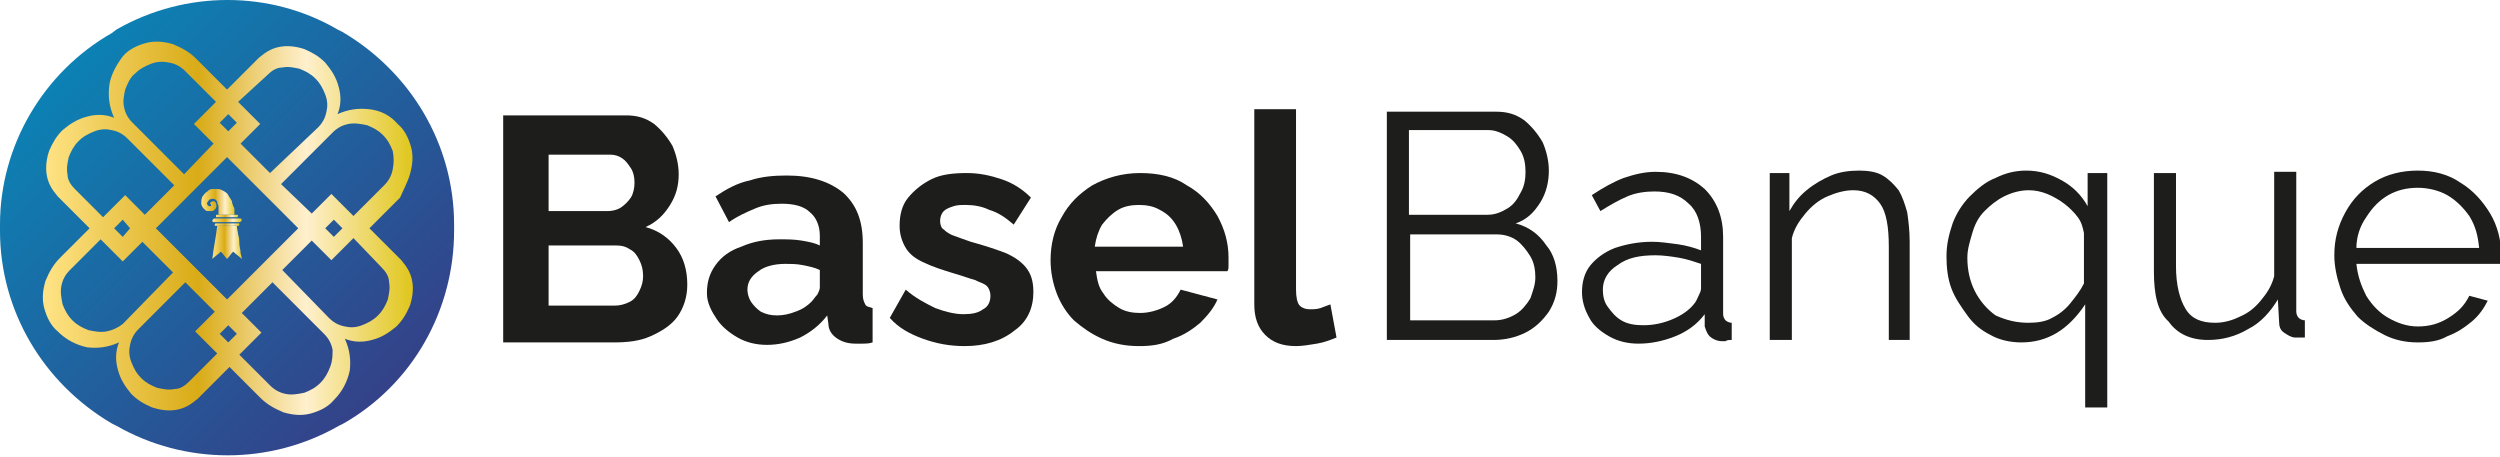
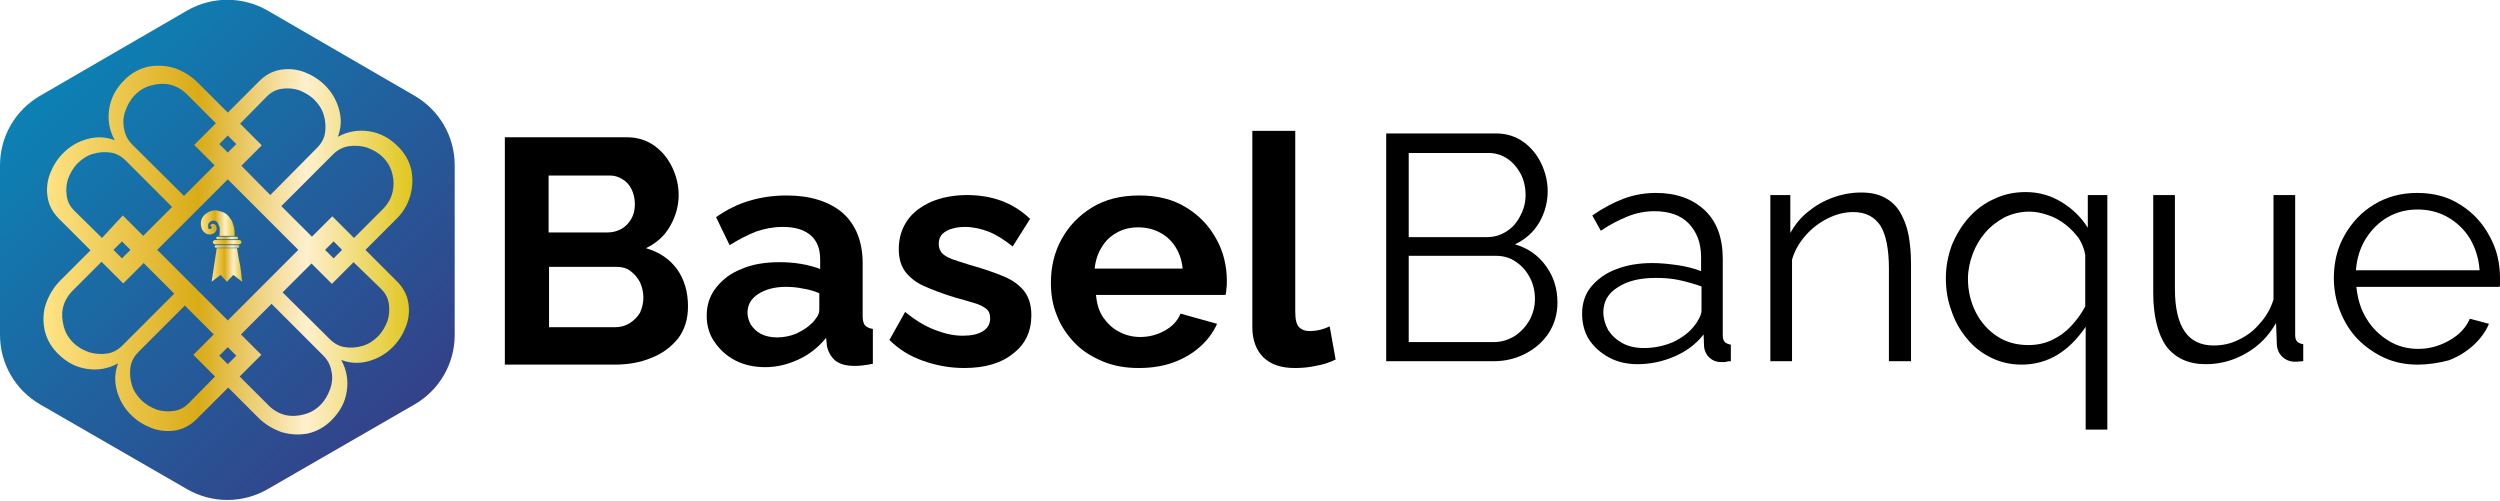
- <svg xmlns="http://www.w3.org/2000/svg" version="1.1" id="Capa_1" x="0px" y="0px" viewBox="0 0 203.7 37.2" style="enable-background:new 0 0 203.7 37.2;" xml:space="preserve">
+ <svg xmlns="http://www.w3.org/2000/svg" version="1.1" id="Capa_1" x="0px" y="0px" viewBox="0 0 588.3 117.7" style="enable-background:new 0 0 588.3 117.7;" xml:space="preserve">
  <style type="text/css">
- 	.st0{fill:#1D1D1B;}
- 	.st1{fill:url(#SVGID_1_);}
- 	.st2{fill:url(#SVGID_2_);}
- 	.st3{fill:url(#SVGID_3_);}
- 	.st4{fill:url(#SVGID_4_);}
- 	.st5{fill:url(#SVGID_5_);}
- 	.st6{fill:url(#SVGID_6_);}
- 	.st7{fill:url(#SVGID_7_);}
+ 	.st0{fill:url(#SVGID_1_);}
+ 	.st1{fill:url(#SVGID_2_);}
+ 	.st2{fill:url(#SVGID_3_);}
+ 	.st3{fill:url(#SVGID_4_);}
+ 	.st4{fill:url(#SVGID_5_);}
+ 	.st5{fill:url(#SVGID_6_);}
+ 	.st6{fill:url(#SVGID_7_);}
</style>
  <g>
    <g>
      <g>
-         <path class="st0" d="M56,23.2c0,1-0.3,1.9-0.8,2.6c-0.5,0.7-1.3,1.2-2.2,1.6c-0.9,0.4-1.9,0.5-3,0.5h-9V9.4H51     c0.9,0,1.6,0.2,2.3,0.7c0.6,0.5,1.1,1.1,1.5,1.8c0.3,0.7,0.5,1.5,0.5,2.3c0,0.9-0.2,1.7-0.7,2.5c-0.5,0.8-1.1,1.4-2,1.8     c1.1,0.3,1.9,0.9,2.5,1.7C55.7,21,56,22,56,23.2z M44.7,12.5v4.7h4.8c0.4,0,0.8-0.1,1.1-0.3c0.3-0.2,0.6-0.5,0.8-0.8     c0.2-0.3,0.3-0.8,0.3-1.2c0-0.5-0.1-0.9-0.3-1.2c-0.2-0.3-0.4-0.6-0.7-0.8c-0.3-0.2-0.6-0.3-1-0.3H44.7z M52.4,22.5     c0-0.5-0.1-0.9-0.3-1.3c-0.2-0.4-0.4-0.7-0.8-0.9C51,20.1,50.7,20,50.2,20h-5.5v4.9h5.4c0.4,0,0.8-0.1,1.2-0.3     c0.4-0.2,0.6-0.5,0.8-0.9C52.3,23.3,52.4,22.9,52.4,22.5z" />
-         <path class="st0" d="M57.6,23.9c0-0.9,0.2-1.6,0.7-2.3c0.5-0.7,1.2-1.2,2.1-1.5c0.9-0.4,1.9-0.6,3.1-0.6c0.6,0,1.2,0,1.8,0.1     c0.6,0.1,1.1,0.2,1.5,0.4v-0.8c0-0.8-0.3-1.5-0.8-1.9c-0.5-0.5-1.3-0.7-2.3-0.7c-0.8,0-1.5,0.1-2.2,0.4c-0.7,0.3-1.4,0.6-2.1,1.1     L58.3,16c0.9-0.6,1.8-1.1,2.8-1.3c0.9-0.3,1.9-0.4,3-0.4c2,0,3.5,0.5,4.6,1.4c1.1,1,1.6,2.3,1.6,4.1V24c0,0.4,0.1,0.6,0.2,0.8     c0.1,0.2,0.3,0.2,0.6,0.3v2.8c-0.3,0.1-0.6,0.1-0.8,0.1c-0.3,0-0.5,0-0.6,0c-0.7,0-1.2-0.2-1.6-0.5c-0.4-0.3-0.6-0.7-0.6-1.1     l-0.1-0.7c-0.6,0.8-1.4,1.4-2.2,1.8c-0.9,0.4-1.8,0.6-2.7,0.6c-0.9,0-1.7-0.2-2.4-0.6c-0.7-0.4-1.3-0.9-1.7-1.5     S57.6,24.7,57.6,23.9z M66.1,24.6c0.2-0.2,0.3-0.4,0.5-0.6c0.1-0.2,0.2-0.4,0.2-0.6v-1.4c-0.4-0.2-0.9-0.3-1.4-0.4     c-0.5-0.1-1-0.1-1.4-0.1c-0.9,0-1.7,0.2-2.2,0.6c-0.6,0.4-0.9,0.9-0.9,1.5c0,0.3,0.1,0.7,0.3,1c0.2,0.3,0.5,0.6,0.8,0.8     c0.4,0.2,0.8,0.3,1.3,0.3c0.5,0,1-0.1,1.5-0.3C65.4,25.2,65.8,24.9,66.1,24.6z" />
-         <path class="st0" d="M78.6,28.2c-1.2,0-2.3-0.2-3.4-0.6c-1.1-0.4-2-0.9-2.7-1.7l1.3-2.3c0.8,0.7,1.6,1.1,2.4,1.5     c0.8,0.3,1.6,0.5,2.3,0.5c0.7,0,1.2-0.1,1.6-0.4c0.4-0.2,0.6-0.6,0.6-1.1c0-0.3-0.1-0.6-0.3-0.8c-0.2-0.2-0.6-0.3-1-0.5     c-0.4-0.1-0.9-0.3-1.6-0.5c-1-0.3-1.9-0.6-2.5-0.9c-0.7-0.3-1.2-0.7-1.5-1.2c-0.3-0.5-0.5-1.1-0.5-1.8c0-0.9,0.2-1.7,0.7-2.3     c0.5-0.6,1.1-1.1,1.9-1.5c0.8-0.4,1.8-0.5,2.9-0.5c1,0,1.9,0.2,2.8,0.5c0.9,0.3,1.7,0.8,2.4,1.5l-1.4,2.2c-0.7-0.6-1.3-1-2-1.2     c-0.6-0.3-1.3-0.4-1.9-0.4c-0.4,0-0.7,0-1,0.1c-0.3,0.1-0.6,0.2-0.8,0.4c-0.2,0.2-0.3,0.5-0.3,0.8c0,0.3,0.1,0.6,0.3,0.7     c0.2,0.2,0.5,0.4,0.8,0.5s0.8,0.3,1.4,0.5c1.1,0.3,2,0.6,2.8,0.9c0.7,0.3,1.3,0.7,1.7,1.2c0.4,0.5,0.6,1.1,0.6,2     c0,1.3-0.5,2.4-1.5,3.1C81.6,27.8,80.2,28.2,78.6,28.2z" />
-         <path class="st0" d="M92.8,28.2c-1.1,0-2.1-0.2-3-0.6c-0.9-0.4-1.6-0.9-2.3-1.5c-0.6-0.6-1.1-1.4-1.4-2.2     c-0.3-0.8-0.5-1.7-0.5-2.7c0-1.3,0.3-2.5,0.9-3.5c0.6-1.1,1.4-1.9,2.5-2.6c1.1-0.6,2.4-1,3.9-1c1.5,0,2.8,0.3,3.8,1     c1.1,0.6,1.9,1.5,2.5,2.5c0.6,1.1,0.9,2.2,0.9,3.4c0,0.2,0,0.4,0,0.6c0,0.2,0,0.4-0.1,0.5H89.3c0.1,0.7,0.2,1.3,0.6,1.8     c0.3,0.5,0.8,0.9,1.3,1.2c0.5,0.3,1.1,0.4,1.7,0.4c0.7,0,1.4-0.2,2-0.5c0.6-0.3,1-0.8,1.3-1.4l3,0.8c-0.3,0.7-0.8,1.3-1.4,1.9     c-0.6,0.5-1.3,1-2.2,1.3C94.7,28.1,93.8,28.2,92.8,28.2z M89.2,20.1h7.2c-0.1-0.7-0.3-1.3-0.6-1.8c-0.3-0.5-0.7-0.9-1.3-1.2     c-0.5-0.3-1.1-0.4-1.7-0.4c-0.6,0-1.2,0.1-1.7,0.4c-0.5,0.3-0.9,0.7-1.3,1.2C89.5,18.8,89.3,19.4,89.2,20.1z" />
-         <path class="st0" d="M102.1,8.9h3.5v14.7c0,0.6,0.1,1.1,0.3,1.3c0.2,0.2,0.5,0.3,0.8,0.3c0.3,0,0.6,0,0.9-0.1     c0.3-0.1,0.5-0.2,0.8-0.3l0.5,2.7c-0.5,0.2-1,0.4-1.6,0.5c-0.6,0.1-1.2,0.2-1.7,0.2c-1.1,0-1.9-0.3-2.5-0.9     c-0.6-0.6-0.9-1.4-0.9-2.5V8.9z" />
+         <path d="M161.9,72.1c0,3-0.8,5.5-2.3,7.5c-1.6,2-3.7,3.6-6.3,4.6c-2.6,1.1-5.5,1.6-8.6,1.6h-25.9V32.3h28.7c2.5,0,4.7,0.7,6.5,2     c1.8,1.3,3.2,3,4.2,5.1c1,2.1,1.5,4.3,1.5,6.5c0,2.6-0.7,5-2,7.3c-1.3,2.3-3.2,4-5.7,5.2c3.1,0.9,5.5,2.5,7.3,4.9     C161,65.7,161.9,68.6,161.9,72.1z M129.1,41.2v13.5H143c1.2,0,2.2-0.3,3.2-0.8c1-0.6,1.7-1.3,2.3-2.3c0.6-1,0.9-2.2,0.9-3.5     c0-1.4-0.3-2.6-0.8-3.6c-0.5-1-1.2-1.8-2.1-2.3c-0.9-0.6-1.9-0.9-3-0.9H129.1z M151.4,70.1c0-1.4-0.3-2.6-0.8-3.7     c-0.6-1.1-1.3-1.9-2.2-2.6c-0.9-0.7-2-1-3.2-1h-16V77h15.5c1.3,0,2.4-0.3,3.4-0.9c1-0.6,1.9-1.5,2.5-2.5     C151.1,72.5,151.4,71.3,151.4,70.1z" />
+         <path d="M166.3,74.3c0-2.5,0.7-4.7,2.2-6.6s3.4-3.4,6-4.4c2.5-1.1,5.5-1.6,8.9-1.6c1.7,0,3.3,0.1,5.1,0.4     c1.7,0.3,3.2,0.7,4.5,1.2V61c0-2.4-0.7-4.3-2.2-5.6c-1.5-1.3-3.6-2-6.6-2c-2.2,0-4.3,0.4-6.3,1.1c-2,0.8-4,1.8-6.2,3.2l-3.2-6.6     c2.6-1.8,5.2-3.1,8-3.9c2.7-0.8,5.6-1.2,8.6-1.2c5.6,0,10,1.4,13.2,4.1c3.1,2.8,4.7,6.7,4.7,11.9v12.4c0,1,0.2,1.8,0.6,2.2     c0.4,0.4,1,0.7,1.8,0.8v8.2c-0.9,0.2-1.7,0.3-2.5,0.4c-0.7,0.1-1.3,0.1-1.8,0.1c-2,0-3.5-0.4-4.6-1.3c-1-0.9-1.6-2-1.9-3.3     l-0.2-2c-1.8,2.2-3.9,3.9-6.5,5.1c-2.6,1.2-5.2,1.8-7.8,1.8c-2.6,0-5-0.5-7.1-1.6s-3.7-2.6-4.9-4.4     C166.9,78.7,166.3,76.6,166.3,74.3z M190.9,76.2c0.6-0.5,1-1.1,1.4-1.7c0.4-0.6,0.5-1.2,0.5-1.6V69c-1.2-0.5-2.5-0.9-3.9-1.1     c-1.4-0.3-2.7-0.4-4-0.4c-2.6,0-4.8,0.6-6.5,1.7c-1.7,1.1-2.5,2.6-2.5,4.4c0,1,0.3,1.9,0.8,2.8c0.6,0.9,1.3,1.6,2.4,2.2     c1,0.5,2.3,0.8,3.8,0.8c1.5,0,3-0.3,4.5-0.9C188.8,77.8,190,77.1,190.9,76.2z" />
+         <path d="M226.9,86.6c-3.4,0-6.6-0.6-9.7-1.7c-3.1-1.1-5.7-2.7-7.9-4.9l3.7-6.6c2.3,1.9,4.6,3.3,6.9,4.2c2.3,0.9,4.5,1.4,6.6,1.4     c2,0,3.5-0.3,4.7-1c1.2-0.7,1.8-1.7,1.8-3.1c0-1-0.3-1.8-1-2.3c-0.7-0.5-1.6-1-2.8-1.3c-1.2-0.4-2.7-0.8-4.5-1.3     c-2.9-0.9-5.3-1.8-7.3-2.7s-3.4-2.1-4.4-3.4c-1-1.4-1.5-3.1-1.5-5.3c0-2.6,0.7-4.8,2-6.7c1.3-1.9,3.2-3.3,5.6-4.4     c2.4-1,5.2-1.6,8.4-1.6c2.8,0,5.5,0.4,8,1.3c2.5,0.9,4.8,2.3,6.9,4.3l-4.1,6.5c-2-1.6-3.9-2.8-5.7-3.5c-1.8-0.7-3.7-1.1-5.5-1.1     c-1.1,0-2,0.1-3,0.4c-0.9,0.2-1.7,0.7-2.3,1.2c-0.6,0.6-0.9,1.4-0.9,2.4c0,0.9,0.3,1.6,0.8,2.2c0.5,0.5,1.3,1,2.4,1.4     c1.1,0.4,2.4,0.8,4,1.3c3.2,0.9,5.8,1.8,8,2.7c2.2,0.9,3.8,2.1,4.9,3.5c1.1,1.4,1.7,3.3,1.7,5.6c0,3.9-1.4,6.9-4.3,9.1     C235.6,85.5,231.7,86.6,226.9,86.6z" />
+         <path d="M268,86.6c-3.2,0-6-0.5-8.6-1.6c-2.6-1.1-4.8-2.5-6.6-4.4c-1.8-1.9-3.2-4-4.1-6.4c-1-2.4-1.4-4.9-1.4-7.7     c0-3.7,0.8-7.1,2.5-10.2c1.7-3.1,4.1-5.6,7.2-7.5c3.1-1.9,6.8-2.8,11.1-2.8c4.3,0,7.9,0.9,11,2.8c3.1,1.9,5.4,4.3,7.1,7.4     c1.7,3,2.5,6.4,2.5,9.9c0,0.6,0,1.3-0.1,1.8c0,0.6-0.1,1.1-0.2,1.5h-30.5c0.2,2.1,0.7,3.8,1.7,5.3c1,1.4,2.2,2.6,3.8,3.4     c1.5,0.8,3.2,1.2,4.9,1.2c2.1,0,4-0.5,5.8-1.5c1.8-1,3-2.3,3.7-4l8.6,2.4c-0.9,2-2.2,3.8-4,5.4c-1.8,1.6-3.9,2.8-6.3,3.7     C273.6,86.2,270.9,86.6,268,86.6z M257.6,63.2h20.7c-0.2-2-0.8-3.7-1.7-5.1c-0.9-1.4-2.1-2.6-3.7-3.4c-1.5-0.8-3.2-1.2-5.1-1.2     c-1.8,0-3.5,0.4-4.9,1.2c-1.5,0.8-2.7,1.9-3.6,3.4C258.4,59.5,257.8,61.2,257.6,63.2z" />
+         <path d="M294.7,30.8h10.1v42.5c0,1.9,0.3,3.1,0.9,3.7c0.6,0.6,1.4,0.9,2.4,0.9c0.9,0,1.8-0.1,2.6-0.3c0.8-0.2,1.6-0.5,2.2-0.8     l1.4,7.8c-1.4,0.7-2.9,1.2-4.7,1.5c-1.8,0.4-3.4,0.5-4.9,0.5c-3.2,0-5.6-0.8-7.4-2.5c-1.7-1.7-2.6-4.1-2.6-7.1V30.8z" />
      </g>
      <g>
-         <path class="st0" d="M126.9,22.9c0,0.9-0.2,1.7-0.7,2.5c-0.5,0.7-1.1,1.3-1.9,1.7c-0.8,0.4-1.7,0.6-2.6,0.6H113V9.1h8.9     c0.9,0,1.6,0.2,2.3,0.7c0.6,0.5,1.1,1.1,1.5,1.8c0.3,0.7,0.5,1.5,0.5,2.3c0,0.9-0.2,1.8-0.7,2.6c-0.5,0.8-1.1,1.4-2,1.7     c1.1,0.3,1.9,0.9,2.5,1.8C126.6,20.7,126.9,21.7,126.9,22.9z M114.8,10.7v6.8h6.4c0.6,0,1.1-0.2,1.6-0.5c0.5-0.3,0.8-0.7,1.1-1.3     c0.3-0.5,0.4-1.1,0.4-1.7c0-0.6-0.1-1.2-0.4-1.7c-0.3-0.5-0.6-0.9-1.1-1.2c-0.5-0.3-1-0.5-1.5-0.5H114.8z M125.1,22.6     c0-0.6-0.1-1.2-0.4-1.7c-0.3-0.5-0.7-1-1.1-1.3s-1-0.5-1.6-0.5h-7.1v7h6.9c0.6,0,1.2-0.2,1.7-0.5c0.5-0.3,0.9-0.8,1.2-1.3     C124.9,23.7,125.1,23.2,125.1,22.6z" />
-         <path class="st0" d="M128.9,23.8c0-0.8,0.2-1.6,0.7-2.2c0.5-0.6,1.2-1.1,2-1.4c0.9-0.3,1.9-0.5,3-0.5c0.7,0,1.3,0.1,2.1,0.2     c0.7,0.1,1.4,0.3,1.9,0.5v-1.1c0-1.1-0.3-2.1-1-2.7c-0.7-0.7-1.6-1-2.8-1c-0.7,0-1.5,0.1-2.2,0.4c-0.7,0.3-1.4,0.7-2.2,1.2     l-0.7-1.3c0.9-0.6,1.8-1.1,2.6-1.4c0.9-0.3,1.7-0.5,2.6-0.5c1.7,0,3,0.5,4,1.4c1,1,1.5,2.3,1.5,3.9v6.3c0,0.2,0.1,0.4,0.2,0.5     c0.1,0.1,0.3,0.2,0.5,0.2v1.4c-0.2,0-0.4,0-0.5,0.1c-0.1,0-0.2,0-0.3,0c-0.4,0-0.8-0.2-1-0.4s-0.3-0.5-0.4-0.8l0-1     c-0.6,0.8-1.4,1.4-2.4,1.8c-1,0.4-2,0.6-3,0.6c-0.9,0-1.7-0.2-2.4-0.6c-0.7-0.4-1.3-0.9-1.6-1.5     C129.1,25.2,128.9,24.5,128.9,23.8z M138,24.8c0.2-0.2,0.3-0.5,0.4-0.7c0.1-0.2,0.2-0.4,0.2-0.6v-2c-0.6-0.2-1.2-0.4-1.8-0.5     c-0.6-0.1-1.3-0.2-1.9-0.2c-1.3,0-2.3,0.2-3.1,0.8c-0.8,0.5-1.2,1.2-1.2,2c0,0.5,0.1,1,0.4,1.4c0.3,0.4,0.6,0.8,1.1,1.1     c0.5,0.3,1.1,0.4,1.8,0.4c0.9,0,1.7-0.2,2.4-0.5C137,25.7,137.6,25.3,138,24.8z" />
-         <path class="st0" d="M155.7,27.7h-1.8v-7.6c0-1.6-0.2-2.8-0.7-3.5c-0.5-0.7-1.2-1.1-2.2-1.1c-0.7,0-1.4,0.2-2.1,0.5     c-0.7,0.3-1.3,0.8-1.8,1.4c-0.5,0.6-0.9,1.2-1.1,2v8.3h-1.8V14.1h1.6v3.1c0.4-0.7,0.8-1.2,1.4-1.7c0.6-0.5,1.3-0.9,2-1.2     c0.7-0.3,1.5-0.4,2.3-0.4c0.7,0,1.4,0.1,1.9,0.4c0.5,0.3,0.9,0.7,1.3,1.2c0.3,0.5,0.5,1.1,0.7,1.8c0.1,0.7,0.2,1.5,0.2,2.4V27.7z     " />
-         <path class="st0" d="M164.7,27.9c-0.9,0-1.8-0.2-2.5-0.6c-0.8-0.4-1.4-0.9-1.9-1.6c-0.5-0.7-1-1.4-1.3-2.2     c-0.3-0.8-0.4-1.7-0.4-2.6c0-1,0.2-1.8,0.5-2.7c0.3-0.8,0.8-1.6,1.4-2.2c0.6-0.6,1.3-1.2,2.1-1.5c0.8-0.4,1.6-0.6,2.5-0.6     c1.1,0,2,0.3,2.9,0.8c0.9,0.5,1.6,1.2,2.1,2.1v-2.7h1.6v19.1h-1.8v-8.4C168.5,26.9,166.8,27.9,164.7,27.9z M165.3,26.3     c0.7,0,1.4-0.1,1.9-0.4c0.6-0.3,1.1-0.7,1.5-1.2c0.4-0.5,0.8-1,1.1-1.6V19c-0.1-0.5-0.2-0.9-0.5-1.3c-0.3-0.4-0.7-0.8-1.1-1.1     c-0.4-0.3-0.9-0.6-1.4-0.8c-0.5-0.2-1-0.3-1.5-0.3c-0.7,0-1.4,0.2-2,0.5c-0.6,0.3-1.1,0.7-1.6,1.2s-0.8,1.1-1,1.8     c-0.2,0.7-0.4,1.3-0.4,2c0,1,0.2,1.9,0.6,2.7c0.4,0.8,1,1.5,1.7,2C163.5,26.1,164.3,26.3,165.3,26.3z" />
-         <path class="st0" d="M175.5,22.1v-8h1.8v7.6c0,1.5,0.3,2.7,0.8,3.5c0.5,0.8,1.3,1.1,2.4,1.1c0.7,0,1.4-0.2,2-0.5     c0.7-0.3,1.2-0.7,1.7-1.3c0.5-0.6,0.9-1.2,1.1-2v-8.5h1.8v11.4c0,0.2,0.1,0.4,0.2,0.5c0.1,0.1,0.3,0.2,0.5,0.2v1.4     c-0.2,0-0.4,0-0.5,0c-0.1,0-0.2,0-0.3,0c-0.3,0-0.6-0.2-0.9-0.4c-0.3-0.2-0.4-0.5-0.4-0.9l-0.1-1.8c-0.6,1-1.4,1.9-2.4,2.4     c-1,0.6-2.1,0.9-3.3,0.9c-1.4,0-2.5-0.5-3.2-1.5C175.8,25.4,175.5,24,175.5,22.1z" />
-         <path class="st0" d="M197,27.9c-1,0-1.9-0.2-2.7-0.6c-0.8-0.4-1.6-0.9-2.2-1.5c-0.6-0.7-1.1-1.4-1.4-2.3     c-0.3-0.9-0.5-1.8-0.5-2.7c0-1.3,0.3-2.4,0.9-3.5c0.6-1.1,1.4-1.9,2.4-2.5s2.2-0.9,3.5-0.9c1.3,0,2.5,0.3,3.5,1     c1,0.6,1.8,1.5,2.4,2.5c0.6,1,0.9,2.2,0.9,3.4c0,0.1,0,0.3,0,0.4s0,0.2,0,0.3H192c0.1,1,0.4,1.8,0.8,2.6c0.5,0.8,1.1,1.4,1.8,1.8     c0.7,0.4,1.5,0.7,2.4,0.7c0.9,0,1.7-0.2,2.5-0.7c0.8-0.5,1.3-1,1.7-1.8l1.5,0.4c-0.3,0.6-0.7,1.2-1.3,1.7c-0.6,0.5-1.2,0.9-2,1.2     C198.7,27.8,197.9,27.9,197,27.9z M192,20.2H202c-0.1-1-0.3-1.8-0.8-2.6c-0.5-0.7-1.1-1.3-1.8-1.7c-0.7-0.4-1.6-0.6-2.4-0.6     c-0.9,0-1.7,0.2-2.4,0.6c-0.7,0.4-1.3,1-1.8,1.8C192.3,18.4,192,19.3,192,20.2z" />
+         <path d="M366.5,71.2c0,2.7-0.7,5-2,7.1c-1.4,2.1-3.2,3.7-5.5,4.9c-2.3,1.2-4.8,1.8-7.5,1.8h-25.3V31.4H352c2.5,0,4.7,0.7,6.5,2     c1.8,1.3,3.2,3,4.2,5.1c1,2.1,1.5,4.3,1.5,6.5c0,2.7-0.7,5.1-2,7.4c-1.4,2.3-3.2,3.9-5.7,5.1c3.1,0.9,5.5,2.6,7.3,5.1     C365.6,65.1,366.5,67.9,366.5,71.2z M331.5,36v19.8h18.4c1.8,0,3.3-0.5,4.7-1.4c1.4-0.9,2.4-2.1,3.2-3.7c0.8-1.5,1.2-3.1,1.2-4.8     c0-1.8-0.4-3.5-1.1-4.9c-0.8-1.5-1.8-2.7-3.1-3.6c-1.3-0.9-2.8-1.4-4.5-1.4H331.5z M361.2,70.3c0-1.8-0.4-3.5-1.2-5     c-0.8-1.5-1.9-2.8-3.3-3.7c-1.4-1-3-1.4-4.7-1.4h-20.5v20.3h20c1.8,0,3.4-0.5,4.9-1.4c1.5-1,2.6-2.2,3.5-3.7     C360.8,73.7,361.2,72.1,361.2,70.3z" />
+         <path d="M372.3,73.8c0-2.4,0.7-4.6,2.1-6.3s3.4-3.2,5.8-4.1c2.5-1,5.4-1.5,8.6-1.5c1.9,0,3.9,0.2,6,0.5c2.1,0.3,3.9,0.8,5.5,1.4     v-3.3c0-3.3-1-5.9-2.9-7.9s-4.7-2.9-8.1-2.9c-2.1,0-4.2,0.4-6.2,1.2c-2,0.8-4.2,1.9-6.4,3.4l-2-3.6c2.6-1.8,5.1-3.1,7.5-4     c2.5-0.9,5-1.3,7.5-1.3c4.8,0,8.6,1.4,11.5,4.1c2.8,2.7,4.2,6.5,4.2,11.4v18.1c0,0.7,0.2,1.2,0.5,1.5c0.3,0.3,0.8,0.5,1.4,0.6V85     c-0.6,0-1,0.1-1.4,0.2c-0.4,0-0.7,0-0.9,0c-1.3,0-2.2-0.5-2.9-1.2s-1-1.6-1.1-2.4l-0.1-2.9c-1.8,2.3-4.1,4-6.9,5.2     c-2.8,1.2-5.7,1.8-8.6,1.8c-2.5,0-4.8-0.5-6.8-1.6c-2-1.1-3.6-2.5-4.8-4.4C372.8,78,372.3,76,372.3,73.8z M398.6,76.8     c0.6-0.7,1-1.4,1.3-2c0.3-0.6,0.5-1.2,0.5-1.7v-5.7c-1.7-0.6-3.5-1.1-5.3-1.5c-1.8-0.4-3.7-0.5-5.5-0.5c-3.7,0-6.6,0.7-8.9,2.2     c-2.3,1.4-3.4,3.4-3.4,5.9c0,1.4,0.4,2.8,1.1,4.1c0.8,1.3,1.9,2.3,3.3,3.1s3.2,1.2,5.1,1.2c2.5,0,4.8-0.5,6.9-1.4     C395.8,79.5,397.4,78.3,398.6,76.8z" />
+         <path d="M449.6,85h-5.1V63.2c0-4.6-0.7-8-2-10.1c-1.4-2.1-3.5-3.2-6.4-3.2c-2,0-4,0.5-6,1.5s-3.7,2.3-5.2,4     c-1.5,1.7-2.6,3.6-3.2,5.7V85h-5.1V45.9h4.7v8.9c1.1-1.9,2.4-3.6,4.2-5c1.7-1.4,3.6-2.5,5.8-3.3c2.2-0.8,4.4-1.2,6.7-1.2     c2.2,0,4,0.4,5.5,1.2c1.5,0.8,2.7,1.9,3.6,3.4c0.9,1.5,1.6,3.3,2,5.3c0.4,2.1,0.6,4.4,0.6,6.9V85z" />
+         <path d="M475.7,85.8c-2.7,0-5.1-0.6-7.3-1.7c-2.2-1.1-4.1-2.6-5.6-4.5c-1.6-1.9-2.8-4.1-3.6-6.5c-0.9-2.4-1.3-5-1.3-7.6     c0-2.8,0.5-5.3,1.4-7.8c1-2.4,2.3-4.6,4-6.5c1.7-1.9,3.7-3.4,6-4.4c2.3-1.1,4.7-1.6,7.4-1.6c3.1,0,5.9,0.8,8.5,2.4     c2.6,1.6,4.6,3.6,6.1,6v-7.7h4.6v55.2h-5.1V76.9C486.8,82.8,481.8,85.8,475.7,85.8z M477.3,81.2c2.1,0,3.9-0.4,5.6-1.2     c1.7-0.8,3.2-1.9,4.5-3.3c1.3-1.4,2.4-2.9,3.3-4.6V60c-0.2-1.3-0.7-2.6-1.5-3.9c-0.9-1.2-1.9-2.3-3.2-3.3c-1.3-1-2.6-1.7-4.1-2.2     c-1.5-0.5-2.9-0.8-4.3-0.8c-2.2,0-4.1,0.5-5.8,1.3c-1.7,0.9-3.3,2.1-4.6,3.6s-2.3,3.2-3,5.1c-0.7,1.9-1.1,3.8-1.1,5.8     c0,2.8,0.6,5.4,1.8,7.8c1.2,2.4,2.9,4.3,5,5.7S474.5,81.2,477.3,81.2z" />
+         <path d="M506.7,68.9v-23h5.1V68c0,4.5,0.8,7.8,2.3,10c1.5,2.2,3.8,3.3,6.8,3.3c2,0,4-0.4,5.8-1.3c1.9-0.9,3.6-2.1,5-3.8     c1.5-1.6,2.6-3.5,3.3-5.7V45.9h5.1v33c0,0.7,0.2,1.2,0.5,1.5c0.3,0.3,0.8,0.5,1.4,0.6V85c-0.6,0-1.1,0.1-1.4,0.1     c-0.4,0-0.7,0-1,0c-1-0.1-1.9-0.5-2.6-1.2c-0.7-0.7-1.1-1.6-1.2-2.6l-0.2-5.3c-1.7,3-4,5.4-7,7.1c-2.9,1.7-6.1,2.6-9.5,2.6     c-4.1,0-7.2-1.4-9.4-4.3C507.8,78.6,506.7,74.4,506.7,68.9z" />
+         <path d="M568.9,85.8c-2.8,0-5.4-0.5-7.8-1.6c-2.4-1.1-4.5-2.6-6.3-4.4c-1.8-1.9-3.1-4-4.1-6.5c-1-2.5-1.5-5.1-1.5-7.9     c0-3.6,0.8-7,2.5-10c1.7-3,4-5.5,7-7.3c3-1.8,6.3-2.7,10.1-2.7c3.9,0,7.3,0.9,10.2,2.8c2.9,1.8,5.2,4.3,6.8,7.3     c1.7,3,2.5,6.3,2.5,9.9c0,0.4,0,0.8,0,1.2s0,0.7-0.1,0.9h-33.7c0.3,2.8,1,5.3,2.4,7.5c1.3,2.2,3.1,3.9,5.2,5.2     c2.1,1.3,4.5,1.9,7,1.9c2.6,0,5-0.7,7.3-2c2.3-1.3,3.9-3,4.8-5.1l4.5,1.2c-0.8,1.9-2,3.5-3.7,5.1c-1.7,1.5-3.6,2.7-5.8,3.5     C573.9,85.4,571.5,85.8,568.9,85.8z M554.4,63.6h29.1c-0.2-2.8-1-5.3-2.3-7.5c-1.3-2.1-3.1-3.8-5.2-5c-2.1-1.2-4.5-1.8-7.1-1.8     c-2.6,0-4.9,0.6-7,1.8c-2.1,1.2-3.8,2.9-5.2,5.1C555.4,58.3,554.6,60.8,554.4,63.6z" />
      </g>
    </g>
    <g>
-       <linearGradient id="SVGID_1_" gradientUnits="userSpaceOnUse" x1="-2.603" y1="-2.539" x2="36.37" y2="36.435">
+       <linearGradient id="SVGID_1_" gradientUnits="userSpaceOnUse" x1="-11.893" y1="-6.548" x2="108.734" y2="114.078">
        <stop offset="0" style="stop-color:#0095C1" />
        <stop offset="1" style="stop-color:#3B3681" />
      </linearGradient>
-       <path class="st1" d="M37,18.8v-0.5c0-6.5-3.5-12.4-9.1-15.7l-0.4-0.2C22-0.8,15.1-0.8,9.5,2.4L9.1,2.7C3.5,5.9,0,11.9,0,18.3    l0,0.5c0,6.5,3.5,12.4,9.1,15.7l0.4,0.2c5.6,3.2,12.5,3.2,18.1,0l0.4-0.2C33.6,31.3,37,25.3,37,18.8z" />
-       <linearGradient id="SVGID_2_" gradientUnits="userSpaceOnUse" x1="3.507" y1="18.573" x2="33.624" y2="18.573">
+       <path class="st0" d="M107,78.8V38.9c0-6.8-3.6-13-9.5-16.4L63,2.5c-5.9-3.4-13.1-3.4-19,0L9.5,22.5C3.6,25.9,0,32.1,0,38.9v39.9    c0,6.8,3.6,13,9.5,16.4L44,115.1c5.9,3.4,13.1,3.4,19,0l34.5-19.9C103.4,91.8,107,85.6,107,78.8z" />
+       <linearGradient id="SVGID_2_" gradientUnits="userSpaceOnUse" x1="10.128" y1="58.799" x2="97.108" y2="58.799">
        <stop offset="0" style="stop-color:#FFE487" />
        <stop offset="0.419" style="stop-color:#D9AB17" />
        <stop offset="0.712" style="stop-color:#FFF0CE" />
        <stop offset="1" style="stop-color:#E0C61C" />
      </linearGradient>
-       <path class="st2" d="M33.4,14.2c0.2-0.7,0.3-1.4,0.1-2.2c-0.2-0.7-0.5-1.4-1.1-1.9C31.8,9.4,31,9,30.1,8.9c-0.9-0.1-1.7,0-2.6,0.4    c0.3-0.7,0.3-1.5,0.1-2.2c-0.2-0.8-0.6-1.4-1.1-2c-0.5-0.5-1-0.8-1.7-1.1c-0.6-0.2-1.3-0.3-1.9-0.2c-0.7,0.1-1.2,0.4-1.8,0.9    l-2.6,2.6l-2.5-2.5c-0.6-0.6-1.2-0.9-1.9-1.2c-0.7-0.2-1.4-0.3-2.2-0.1c-0.7,0.2-1.4,0.5-1.9,1.1C9.4,5.4,9,6.2,8.9,7    c-0.1,0.9,0,1.7,0.4,2.6C8.6,9.3,7.8,9.3,7.1,9.5c-0.8,0.2-1.4,0.6-2,1.1c-0.5,0.5-0.8,1-1.1,1.7c-0.2,0.6-0.3,1.3-0.2,1.9    c0.1,0.7,0.4,1.2,0.9,1.8l2.6,2.6L4.9,21c-0.6,0.6-0.9,1.2-1.2,1.9c-0.2,0.7-0.3,1.4-0.1,2.2c0.2,0.7,0.5,1.4,1.1,1.9    c0.7,0.7,1.5,1.1,2.4,1.3c0.9,0.1,1.7,0,2.6-0.4c-0.3,0.7-0.3,1.5-0.1,2.2c0.2,0.8,0.6,1.4,1.1,2c0.5,0.5,1,0.8,1.7,1.1    c0.6,0.2,1.3,0.3,1.9,0.2c0.7-0.1,1.2-0.4,1.8-0.9l2.6-2.6l2.5,2.5c0.6,0.6,1.2,0.9,1.9,1.2c0.7,0.2,1.4,0.3,2.2,0.1    c0.7-0.2,1.4-0.5,1.9-1.1c0.7-0.7,1.1-1.5,1.3-2.4c0.1-0.9,0-1.7-0.4-2.6c0.7,0.3,1.5,0.3,2.2,0.1c0.8-0.2,1.4-0.6,2-1.1    c0.5-0.5,0.8-1,1.1-1.7c0.2-0.6,0.3-1.3,0.2-1.9c-0.1-0.7-0.4-1.2-0.9-1.8l-2.6-2.6l2.5-2.5C32.8,15.6,33.2,14.9,33.4,14.2z     M21.8,6.1c0.3-0.3,0.7-0.6,1.2-0.6c0.5-0.1,0.9,0,1.4,0.1c0.5,0.2,0.9,0.4,1.3,0.8c0.4,0.4,0.6,0.8,0.8,1.3    c0.2,0.5,0.2,1,0.1,1.4c-0.1,0.5-0.3,0.9-0.7,1.3L22,14.1l-2.4-2.4l1.6-1.6l-1.8-1.8L21.8,6.1z M24.3,18.6l-5.8,5.8l-5.8-5.8    l5.8-5.8L24.3,18.6z M17.9,10l0.7-0.7l0.7,0.7l-0.7,0.7L17.9,10z M10.2,7.3C10.4,6.8,10.6,6.3,11,6c0.4-0.4,0.8-0.6,1.3-0.8    s1-0.2,1.5-0.1c0.5,0.1,0.9,0.3,1.3,0.7l2.5,2.5l-1.8,1.8l1.6,1.6L15,14.2L10.8,10c-0.4-0.4-0.6-0.8-0.7-1.3    C10,8.2,10.1,7.8,10.2,7.3z M6.1,15.4c-0.3-0.3-0.6-0.7-0.6-1.2c-0.1-0.5,0-0.9,0.1-1.4c0.2-0.5,0.4-0.9,0.8-1.3    c0.4-0.4,0.8-0.6,1.3-0.8c0.5-0.2,1-0.2,1.4-0.1c0.5,0.1,0.9,0.3,1.3,0.7l3.8,3.8l-2.4,2.4l-1.6-1.6l-1.8,1.8L6.1,15.4z     M10.6,18.6L10,19.3l-0.7-0.7l0.7-0.7L10.6,18.6z M8.7,27c-0.5,0.1-1,0-1.5-0.1c-0.5-0.2-0.9-0.4-1.3-0.8    c-0.4-0.4-0.6-0.8-0.8-1.3c-0.1-0.5-0.2-1-0.1-1.5c0.1-0.5,0.3-0.9,0.7-1.3l2.5-2.5l1.8,1.8l1.6-1.6l2.5,2.5L10,26.4    C9.6,26.7,9.2,26.9,8.7,27z M15.4,31.1c-0.3,0.3-0.7,0.6-1.2,0.6c-0.5,0.1-0.9,0-1.4-0.1c-0.5-0.2-0.9-0.4-1.3-0.8    c-0.4-0.4-0.6-0.8-0.8-1.3c-0.2-0.5-0.2-1-0.1-1.4c0.1-0.5,0.3-0.9,0.7-1.3l3.8-3.8l2.4,2.4l-1.6,1.6l1.8,1.8L15.4,31.1z     M19.3,27.2l-0.7,0.7l-0.7-0.7l0.7-0.7L19.3,27.2z M26.9,29.9c-0.2,0.5-0.4,0.9-0.8,1.3c-0.4,0.4-0.8,0.6-1.3,0.8    c-0.5,0.1-1,0.2-1.5,0.1c-0.5-0.1-0.9-0.3-1.3-0.7l-2.5-2.5l1.8-1.8l-1.6-1.6l2.5-2.5l4.2,4.2c0.4,0.4,0.6,0.8,0.7,1.3    C27.1,28.9,27.1,29.4,26.9,29.9z M31.1,21.8c0.3,0.3,0.6,0.7,0.6,1.2c0.1,0.5,0,0.9-0.1,1.4c-0.2,0.5-0.4,0.9-0.8,1.3    c-0.4,0.4-0.8,0.6-1.3,0.8c-0.5,0.2-1,0.2-1.4,0.1c-0.5-0.1-0.9-0.3-1.3-0.7L23,22l2.4-2.4l1.6,1.6l1.8-1.8L31.1,21.8z M26.5,18.6    l0.7-0.7l0.7,0.7l-0.7,0.7L26.5,18.6z M32,13.8c-0.1,0.5-0.3,0.9-0.7,1.3l-2.5,2.5l-1.8-1.8l-1.6,1.6L22.9,15l4.2-4.2    c0.4-0.4,0.8-0.6,1.3-0.7c0.5-0.1,1,0,1.5,0.1c0.5,0.2,0.9,0.4,1.3,0.8c0.4,0.4,0.6,0.8,0.8,1.3C32.1,12.8,32.1,13.3,32,13.8z" />
+       <path class="st1" d="M96.5,46.2c0.6-2.1,0.7-4.1,0.3-6.2c-0.5-2.1-1.5-3.9-3.1-5.5c-2-2-4.2-3.2-6.8-3.6c-2.6-0.4-5,0-7.4,1.3    c0.8-2.1,0.9-4.2,0.3-6.4c-0.6-2.2-1.7-4.1-3.3-5.7c-1.4-1.4-3-2.4-4.8-3.1c-1.8-0.7-3.7-0.9-5.6-0.6c-1.9,0.3-3.6,1.2-5.1,2.7    l-7.4,7.4l-7.1-7.1c-1.6-1.6-3.5-2.7-5.5-3.4c-2.1-0.6-4.1-0.7-6.2-0.3c-2.1,0.5-3.9,1.5-5.5,3.1c-2,2-3.2,4.2-3.6,6.8    c-0.4,2.6,0,5,1.3,7.4c-2.1-0.8-4.2-0.9-6.4-0.3c-2.2,0.6-4.1,1.7-5.7,3.3c-1.4,1.4-2.4,3-3.1,4.8c-0.7,1.8-0.9,3.7-0.6,5.6    c0.3,1.9,1.2,3.6,2.7,5.1l7.4,7.4l-7.1,7.1c-1.6,1.6-2.7,3.5-3.4,5.5s-0.7,4.1-0.3,6.2c0.5,2.1,1.5,3.9,3.1,5.5    c2,2,4.2,3.2,6.8,3.6c2.6,0.4,5,0,7.4-1.3c-0.8,2.1-0.9,4.2-0.3,6.4c0.6,2.2,1.7,4.1,3.3,5.7c1.4,1.4,3,2.4,4.8,3.1    c1.8,0.7,3.7,0.9,5.6,0.6c1.9-0.3,3.6-1.2,5.1-2.7l7.4-7.4l7.1,7.1c1.6,1.6,3.5,2.7,5.5,3.4c2.1,0.6,4.1,0.7,6.2,0.3    c2.1-0.5,3.9-1.5,5.5-3.1c2-2,3.2-4.2,3.6-6.8c0.4-2.6,0-5-1.3-7.4c2.1,0.8,4.2,0.9,6.4,0.3c2.2-0.6,4.1-1.7,5.7-3.3    c1.4-1.4,2.4-3,3.1-4.8c0.7-1.8,0.9-3.7,0.6-5.6c-0.3-1.9-1.2-3.6-2.7-5.1L86,58.8l7.1-7.1C94.8,50.1,95.9,48.2,96.5,46.2z     M62.8,22.7c1-1,2.1-1.6,3.5-1.8c1.3-0.2,2.7-0.1,4,0.3c1.3,0.5,2.6,1.2,3.7,2.3c1,1,1.8,2.2,2.2,3.6c0.4,1.4,0.5,2.8,0.3,4.1    c-0.2,1.4-0.9,2.6-1.9,3.6L63.6,45.9L56.8,39l4.8-4.8l-5.1-5.1L62.8,22.7z M70.2,58.8L53.6,75.4L37,58.8l16.6-16.6L70.2,58.8z     M51.6,33.9l2-2l2,2l-2,2L51.6,33.9z M29.5,26.1c0.5-1.4,1.2-2.7,2.3-3.8c1.1-1.1,2.3-1.8,3.8-2.2c1.5-0.4,2.9-0.5,4.3-0.2    c1.4,0.3,2.7,1,3.8,2l7.1,7.1l-5.1,5.1l4.8,4.8l-7.2,7.2L31.1,34c-1-1-1.7-2.3-1.9-3.7C28.9,28.9,29,27.5,29.5,26.1z M17.5,49.6    c-1-1-1.6-2.1-1.8-3.5c-0.2-1.3-0.1-2.7,0.3-4c0.5-1.3,1.2-2.6,2.3-3.7c1-1,2.2-1.8,3.6-2.2c1.4-0.4,2.8-0.5,4.1-0.3    c1.4,0.2,2.6,0.9,3.6,1.9l10.9,10.9l-6.8,6.8l-4.8-4.8L24,56L17.5,49.6z M30.7,58.8l-2,2l-2-2l2-2L30.7,58.8z M25.2,83.2    c-1.4,0.2-2.8,0.1-4.2-0.3c-1.4-0.5-2.7-1.2-3.8-2.3c-1.1-1.1-1.8-2.3-2.2-3.8c-0.4-1.5-0.5-2.9-0.2-4.3c0.3-1.4,1-2.7,2-3.8    l7.1-7.1l5.1,5.1l4.8-4.8l7.2,7.2L28.8,81.3C27.8,82.3,26.6,83,25.2,83.2z M44.4,94.9c-1,1-2.1,1.6-3.5,1.8    c-1.3,0.2-2.7,0.1-4-0.3c-1.3-0.5-2.6-1.2-3.7-2.3c-1-1-1.8-2.2-2.2-3.6c-0.4-1.4-0.5-2.8-0.3-4.1c0.2-1.4,0.9-2.6,1.9-3.6    l10.9-10.9l6.8,6.8l-4.8,4.8l5.1,5.1L44.4,94.9z M55.6,83.7l-2,2l-2-2l2-2L55.6,83.7z M77.7,91.5c-0.5,1.4-1.2,2.7-2.3,3.8    c-1.1,1.1-2.3,1.8-3.8,2.2c-1.5,0.4-2.9,0.5-4.3,0.2c-1.4-0.3-2.7-1-3.8-2l-7.1-7.1l5.1-5.1l-4.8-4.8l7.2-7.2l12.2,12.2    c1,1,1.7,2.3,1.9,3.7C78.3,88.6,78.2,90.1,77.7,91.5z M89.7,68c1,1,1.6,2.1,1.8,3.5c0.2,1.3,0.1,2.7-0.3,4    c-0.5,1.3-1.2,2.6-2.3,3.7c-1,1-2.2,1.8-3.6,2.2c-1.4,0.4-2.8,0.5-4.1,0.3c-1.4-0.2-2.6-0.9-3.6-1.9L66.5,68.8l6.8-6.8l4.8,4.8    l5.1-5.1L89.7,68z M76.5,58.8l2-2l2,2l-2,2L76.5,58.8z M92.4,45.1c-0.3,1.4-1,2.7-2,3.8L83.3,56l-5.1-5.1l-4.8,4.8l-7.2-7.2    l12.2-12.2c1-1,2.3-1.7,3.7-1.9c1.4-0.2,2.8-0.1,4.2,0.3c1.4,0.5,2.7,1.2,3.8,2.3c1.1,1.1,1.8,2.3,2.2,3.8S92.7,43.7,92.4,45.1z" />
      <g>
-         <linearGradient id="SVGID_3_" gradientUnits="userSpaceOnUse" x1="17.258" y1="19.811" x2="19.759" y2="19.811">
+         <linearGradient id="SVGID_3_" gradientUnits="userSpaceOnUse" x1="49.841" y1="62.374" x2="57.065" y2="62.374">
          <stop offset="0" style="stop-color:#FFE487" />
          <stop offset="0.419" style="stop-color:#D9AB17" />
          <stop offset="0.712" style="stop-color:#FFF0CE" />
          <stop offset="1" style="stop-color:#E0C61C" />
        </linearGradient>
-         <path class="st3" d="M19.4,19.1c0-0.2-0.1-0.4-0.1-0.7c0,0,0,0,0,0c-0.5,0-1.1,0-1.6,0c0,0,0,0,0,0c-0.1,0.9-0.3,1.8-0.4,2.7     c0.2-0.2,0.5-0.4,0.7-0.6c0.2,0.2,0.3,0.4,0.5,0.6c0.2-0.2,0.3-0.4,0.5-0.6c0.2,0.2,0.5,0.4,0.7,0.6c0,0,0,0,0,0     c0-0.2-0.1-0.4-0.1-0.5c0-0.3-0.1-0.5-0.1-0.8C19.5,19.6,19.5,19.4,19.4,19.1z" />
-         <linearGradient id="SVGID_4_" gradientUnits="userSpaceOnUse" x1="16.376" y1="16.382" x2="19.141" y2="16.382">
+         <path class="st2" d="M56.1,60.4c-0.1-0.6-0.2-1.3-0.3-1.9c0,0,0-0.1-0.1-0.1c-1.5,0-3.1,0-4.6,0c0,0,0,0-0.1,0     c-0.4,2.6-0.8,5.2-1.2,7.9c0.7-0.5,1.4-1.1,2.1-1.6c0.5,0.5,1,1.1,1.5,1.6c0.5-0.5,1-1.1,1.5-1.6c0.7,0.5,1.4,1.1,2.1,1.6     c0,0,0,0,0-0.1c-0.1-0.5-0.2-1-0.2-1.6c-0.1-0.7-0.2-1.5-0.3-2.2C56.4,61.8,56.2,61.1,56.1,60.4z" />
+         <linearGradient id="SVGID_4_" gradientUnits="userSpaceOnUse" x1="47.295" y1="52.47" x2="55.279" y2="52.47">
          <stop offset="0" style="stop-color:#FFE487" />
          <stop offset="0.419" style="stop-color:#D9AB17" />
          <stop offset="0.712" style="stop-color:#FFF0CE" />
          <stop offset="1" style="stop-color:#E0C61C" />
        </linearGradient>
-         <path class="st4" d="M16.4,16.6c0,0.1,0.1,0.3,0.2,0.4c0.1,0.1,0.2,0.2,0.3,0.2c0.1,0,0.3,0,0.4,0c0.3-0.1,0.4-0.4,0.3-0.6     c0-0.1-0.1-0.2-0.2-0.2c-0.1,0-0.2,0-0.3,0.2c0,0,0,0,0,0c0,0,0,0,0,0c0.1,0,0.1,0.1,0.1,0.1c0,0.1,0,0.1-0.1,0.1     c-0.1,0-0.1,0-0.2-0.1c0-0.1-0.1-0.2,0-0.2c0.1-0.2,0.2-0.3,0.4-0.3c0.1,0,0.2,0,0.3,0.1c0.1,0.1,0.1,0.1,0.1,0.2     c0,0.1,0.1,0.2,0.1,0.3c0,0.1,0,0.3,0,0.4c0,0.1,0,0.2,0,0.3c0.4,0,0.8,0,1.3,0c0,0,0,0,0,0c0-0.1,0-0.2,0-0.3     c0-0.2,0-0.3-0.1-0.4c0-0.1-0.1-0.2-0.1-0.4c-0.1-0.2-0.2-0.3-0.3-0.5c-0.1-0.2-0.3-0.3-0.5-0.4c-0.2-0.1-0.3-0.1-0.5-0.1     c-0.1,0-0.2,0-0.3,0c-0.2,0-0.3,0.1-0.4,0.2c-0.2,0.1-0.3,0.3-0.4,0.4C16.4,16.2,16.4,16.4,16.4,16.6z" />
-         <linearGradient id="SVGID_5_" gradientUnits="userSpaceOnUse" x1="17.352" y1="17.94" x2="19.667" y2="17.94">
+         <path class="st3" d="M47.3,53.2c0.1,0.4,0.2,0.8,0.5,1.2c0.3,0.3,0.6,0.6,1,0.7c0.4,0.1,0.7,0.1,1.1,0c1-0.3,1.2-1.2,1-1.8     c-0.1-0.3-0.3-0.6-0.7-0.6c-0.3-0.1-0.7,0.1-0.7,0.5c0,0,0,0,0,0c0,0,0,0,0,0c0.2,0,0.4,0.1,0.3,0.4c0,0.1-0.1,0.2-0.3,0.3     c-0.2,0-0.4,0-0.5-0.2C49,53.3,49,53,49,52.8c0.2-0.5,0.6-0.8,1.1-0.9c0.4,0,0.7,0.1,0.9,0.3c0.2,0.2,0.3,0.3,0.4,0.6     c0.1,0.3,0.2,0.5,0.3,0.8c0,0.4,0,0.8,0,1.1c0,0.3-0.1,0.5-0.1,0.8c1.2,0,2.4,0,3.6,0c0,0,0,0,0-0.1c0-0.3,0-0.5,0-0.8     c0-0.4-0.1-0.9-0.2-1.3c-0.1-0.3-0.2-0.7-0.3-1c-0.2-0.5-0.5-0.9-0.8-1.3c-0.4-0.5-0.9-0.9-1.5-1.1c-0.5-0.2-1-0.3-1.5-0.4     c-0.3,0-0.7,0-1,0.1c-0.5,0.1-0.9,0.3-1.3,0.6c-0.5,0.3-0.8,0.7-1.1,1.2C47.3,51.9,47.2,52.5,47.3,53.2z" />
+         <linearGradient id="SVGID_5_" gradientUnits="userSpaceOnUse" x1="50.112" y1="56.97" x2="56.8" y2="56.97">
          <stop offset="0" style="stop-color:#FFE487" />
          <stop offset="0.419" style="stop-color:#D9AB17" />
          <stop offset="0.712" style="stop-color:#FFF0CE" />
          <stop offset="1" style="stop-color:#E0C61C" />
        </linearGradient>
-         <path class="st5" d="M17.5,17.8c-0.1,0-0.2,0.1-0.2,0.2c0,0.1,0.1,0.1,0.2,0.1c0.3,0,0.7,0,1,0c0.2,0,0.5,0,0.7,0     c0.1,0,0.2,0,0.3,0c0.1,0,0.2-0.1,0.2-0.2c0-0.1-0.1-0.1-0.2-0.1C18.8,17.8,18.2,17.8,17.5,17.8C17.5,17.8,17.5,17.8,17.5,17.8z" />
-         <linearGradient id="SVGID_6_" gradientUnits="userSpaceOnUse" x1="17.513" y1="18.28" x2="19.502" y2="18.28">
+         <path class="st4" d="M50.6,56.5c-0.3,0-0.6,0.3-0.5,0.6c0.1,0.2,0.3,0.4,0.5,0.4c0.9,0,1.9,0,2.8,0c0.7,0,1.3,0,2,0     c0.3,0,0.6,0,0.9,0c0.3,0,0.6-0.3,0.5-0.7c-0.1-0.2-0.3-0.3-0.5-0.3C54.4,56.5,52.5,56.5,50.6,56.5     C50.6,56.5,50.6,56.5,50.6,56.5z" />
+         <linearGradient id="SVGID_6_" gradientUnits="userSpaceOnUse" x1="50.578" y1="57.953" x2="56.322" y2="57.953">
          <stop offset="0" style="stop-color:#FFE487" />
          <stop offset="0.419" style="stop-color:#D9AB17" />
          <stop offset="0.712" style="stop-color:#FFF0CE" />
          <stop offset="1" style="stop-color:#E0C61C" />
        </linearGradient>
-         <path class="st6" d="M19.4,18.4C19.4,18.4,19.4,18.4,19.4,18.4c0.1,0,0.1-0.1,0.1-0.1c0-0.1,0-0.1-0.1-0.1c-0.3,0-0.6,0-0.9,0     c-0.3,0-0.6,0-0.9,0c0,0,0,0,0,0c0,0-0.1,0-0.1,0.1c0,0,0,0.1,0,0.1c0,0,0.1,0,0.1,0C18.2,18.4,18.8,18.4,19.4,18.4z" />
-         <linearGradient id="SVGID_7_" gradientUnits="userSpaceOnUse" x1="17.611" y1="17.599" x2="19.403" y2="17.599">
+         <path class="st5" d="M56,58.3C56,58.3,56,58.3,56,58.3c0.2,0,0.4-0.2,0.3-0.3c0-0.2-0.1-0.3-0.3-0.3c-0.9,0-1.7,0-2.6,0     c-0.8,0-1.7,0-2.5,0c0,0,0,0-0.1,0c-0.1,0-0.2,0.1-0.3,0.2c0,0.1,0,0.2,0.1,0.3c0.1,0.1,0.2,0.1,0.3,0.1     C52.6,58.3,54.3,58.3,56,58.3z" />
+         <linearGradient id="SVGID_7_" gradientUnits="userSpaceOnUse" x1="50.862" y1="55.983" x2="56.036" y2="55.983">
          <stop offset="0" style="stop-color:#FFE487" />
          <stop offset="0.419" style="stop-color:#D9AB17" />
          <stop offset="0.712" style="stop-color:#FFF0CE" />
          <stop offset="1" style="stop-color:#E0C61C" />
        </linearGradient>
-         <path class="st7" d="M17.7,17.5c-0.1,0-0.1,0-0.1,0.1c0,0.1,0,0.1,0.1,0.1c0.5,0,1,0,1.6,0c0,0,0,0,0,0c0.1,0,0.1-0.1,0.1-0.1     c0-0.1,0-0.1-0.1-0.1c-0.3,0-0.5,0-0.8,0C18.2,17.5,18,17.5,17.7,17.5z" />
+         <path class="st6" d="M51.2,55.7c-0.2,0-0.3,0.1-0.3,0.3c0,0.2,0.1,0.3,0.3,0.3c1.5,0,3,0,4.5,0c0,0,0.1,0,0.1,0     c0.2,0,0.3-0.2,0.2-0.3c0-0.2-0.1-0.3-0.3-0.3c-0.8,0-1.5,0-2.3,0C52.7,55.7,51.9,55.7,51.2,55.7z" />
      </g>
    </g>
  </g>
</svg>
